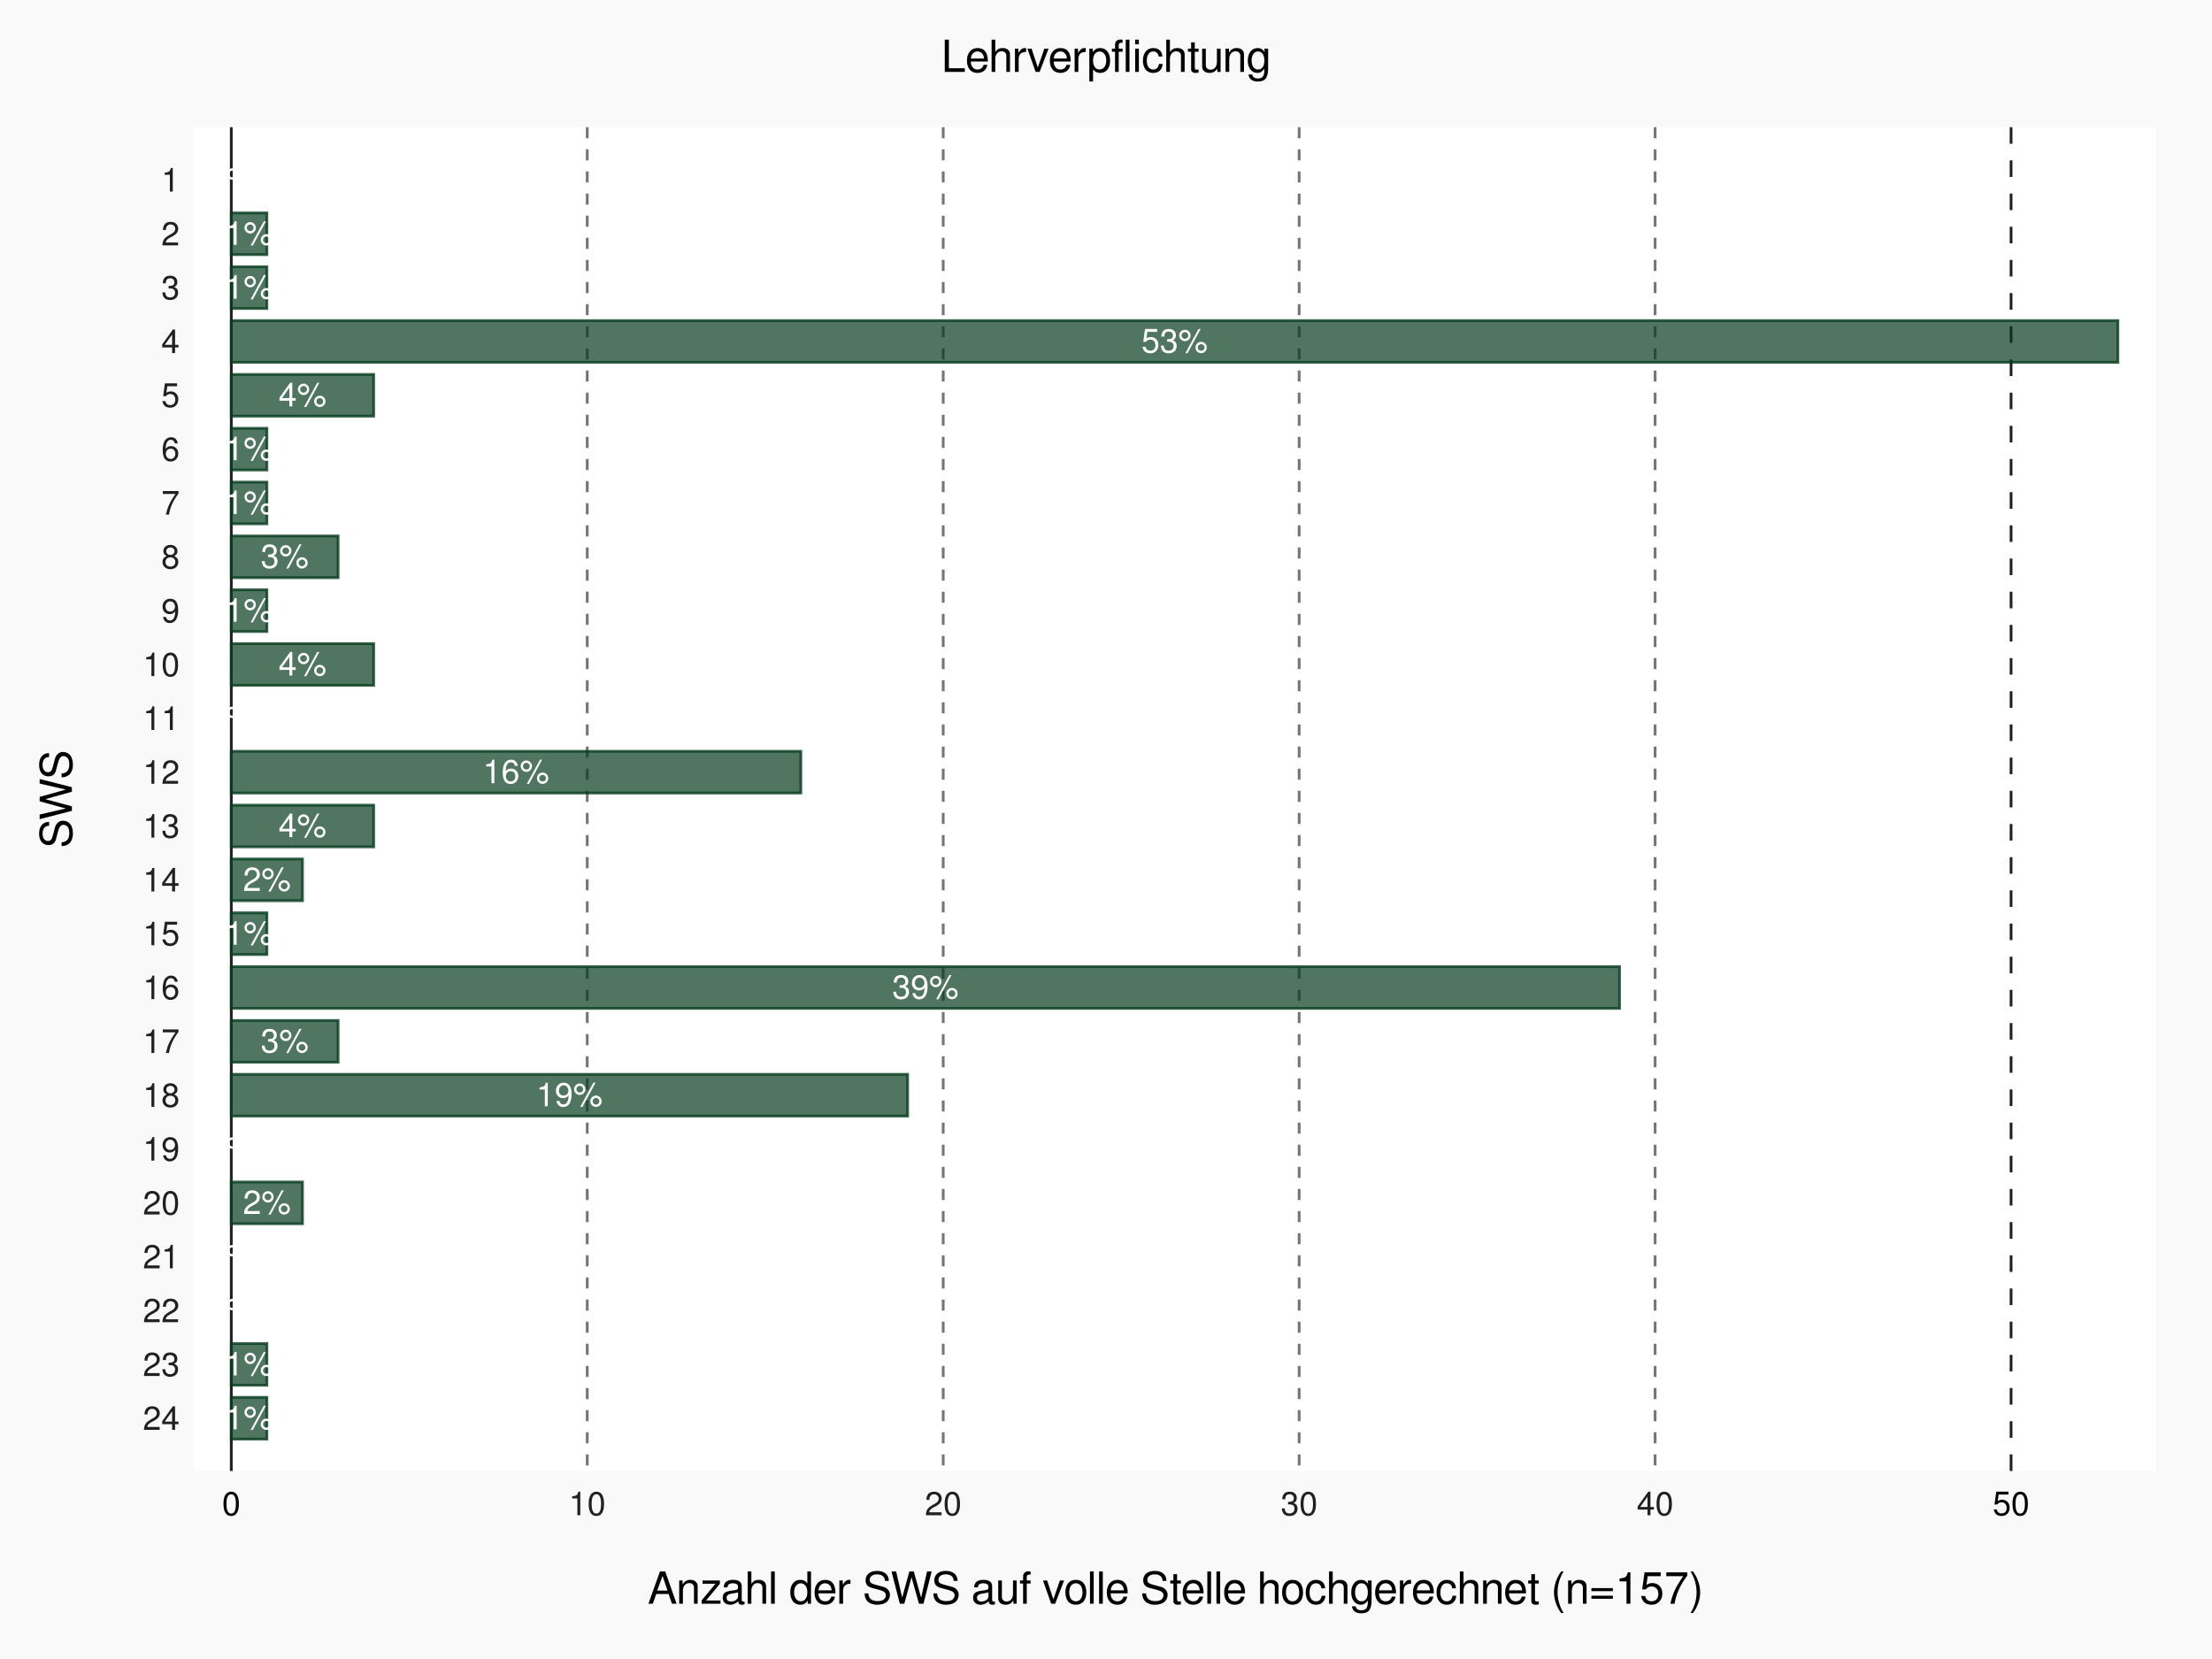
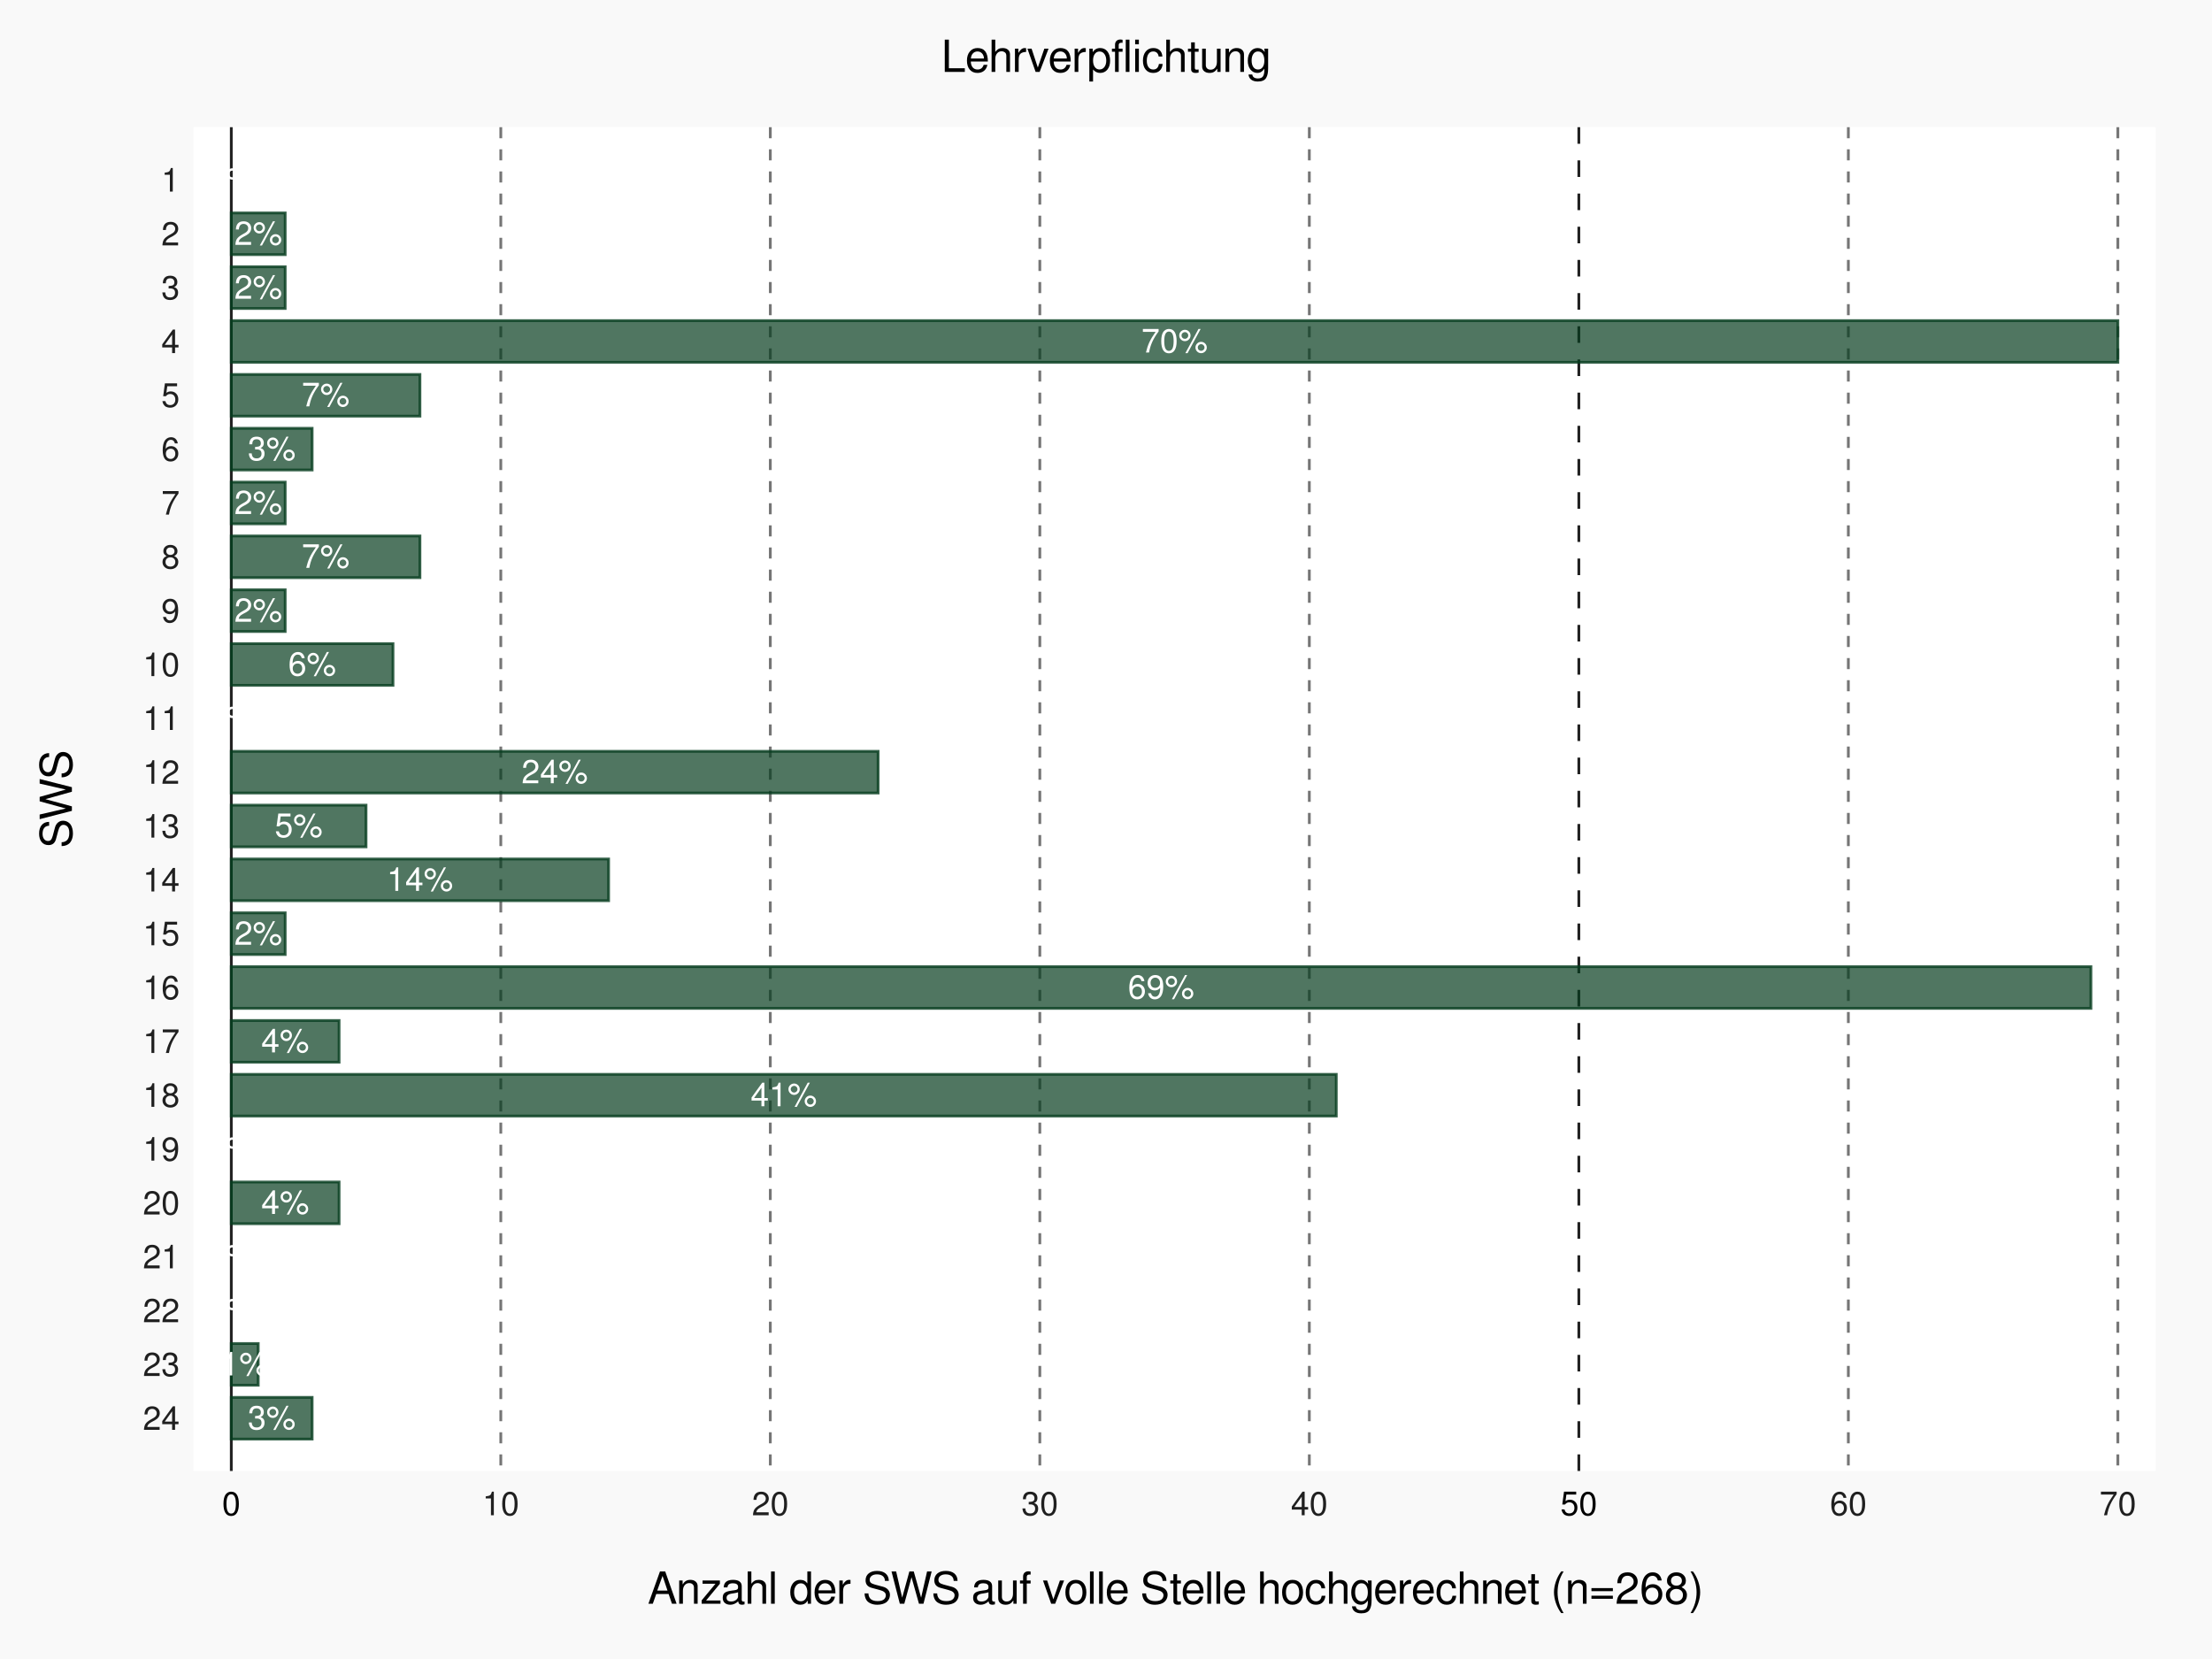
- <svg xmlns="http://www.w3.org/2000/svg" id="chart-9b45caba-4dfd-41de-9c82-6f01a7fa03c3" class="pygal-chart" viewBox="0 0 800 600">
+ <svg xmlns="http://www.w3.org/2000/svg" id="chart-0b856d50-f237-4231-b99c-aa913401fe19" class="pygal-chart" viewBox="0 0 800 600">
  <defs>
-     <style type="text/css">#chart-9b45caba-4dfd-41de-9c82-6f01a7fa03c3{-webkit-user-select:none;-webkit-font-smoothing:antialiased;font-family:FreeSans}#chart-9b45caba-4dfd-41de-9c82-6f01a7fa03c3 .title{font-family:FreeSans;font-size:16px}#chart-9b45caba-4dfd-41de-9c82-6f01a7fa03c3 .legends .legend text{font-family:FreeSans;font-size:14px}#chart-9b45caba-4dfd-41de-9c82-6f01a7fa03c3 .axis text{font-family:FreeSans;font-size:12px}#chart-9b45caba-4dfd-41de-9c82-6f01a7fa03c3 .axis text.major{font-family:FreeSans;font-size:12px}#chart-9b45caba-4dfd-41de-9c82-6f01a7fa03c3 .text-overlay text.value{font-family:FreeSans;font-size:12px}#chart-9b45caba-4dfd-41de-9c82-6f01a7fa03c3 .text-overlay text.label{font-family:FreeSans;font-size:12px}#chart-9b45caba-4dfd-41de-9c82-6f01a7fa03c3 .tooltip{font-family:FreeSans;font-size:14px}#chart-9b45caba-4dfd-41de-9c82-6f01a7fa03c3 text.no_data{font-family:FreeSans;font-size:64px}
- #chart-9b45caba-4dfd-41de-9c82-6f01a7fa03c3{background-color:rgba(249,249,249,1)}#chart-9b45caba-4dfd-41de-9c82-6f01a7fa03c3 path,#chart-9b45caba-4dfd-41de-9c82-6f01a7fa03c3 line,#chart-9b45caba-4dfd-41de-9c82-6f01a7fa03c3 rect,#chart-9b45caba-4dfd-41de-9c82-6f01a7fa03c3 circle{-webkit-transition:150ms;-moz-transition:150ms;transition:150ms}#chart-9b45caba-4dfd-41de-9c82-6f01a7fa03c3 .graph &gt; .background{fill:rgba(249,249,249,1)}#chart-9b45caba-4dfd-41de-9c82-6f01a7fa03c3 .plot &gt; .background{fill:rgba(255,255,255,1)}#chart-9b45caba-4dfd-41de-9c82-6f01a7fa03c3 .graph{fill:rgba(0,0,0,.87)}#chart-9b45caba-4dfd-41de-9c82-6f01a7fa03c3 text.no_data{fill:rgba(0,0,0,1)}#chart-9b45caba-4dfd-41de-9c82-6f01a7fa03c3 .title{fill:rgba(0,0,0,1)}#chart-9b45caba-4dfd-41de-9c82-6f01a7fa03c3 .legends .legend text{fill:rgba(0,0,0,.87)}#chart-9b45caba-4dfd-41de-9c82-6f01a7fa03c3 .legends .legend:hover text{fill:rgba(0,0,0,1)}#chart-9b45caba-4dfd-41de-9c82-6f01a7fa03c3 .axis .line{stroke:rgba(0,0,0,1)}#chart-9b45caba-4dfd-41de-9c82-6f01a7fa03c3 .axis .guide.line{stroke:rgba(0,0,0,.54)}#chart-9b45caba-4dfd-41de-9c82-6f01a7fa03c3 .axis .major.line{stroke:rgba(0,0,0,.87)}#chart-9b45caba-4dfd-41de-9c82-6f01a7fa03c3 .axis text.major{fill:rgba(0,0,0,1)}#chart-9b45caba-4dfd-41de-9c82-6f01a7fa03c3 .axis.y .guides:hover .guide.line,#chart-9b45caba-4dfd-41de-9c82-6f01a7fa03c3 .line-graph .axis.x .guides:hover .guide.line,#chart-9b45caba-4dfd-41de-9c82-6f01a7fa03c3 .stackedline-graph .axis.x .guides:hover .guide.line,#chart-9b45caba-4dfd-41de-9c82-6f01a7fa03c3 .xy-graph .axis.x .guides:hover .guide.line{stroke:rgba(0,0,0,1)}#chart-9b45caba-4dfd-41de-9c82-6f01a7fa03c3 .axis .guides:hover text{fill:rgba(0,0,0,1)}#chart-9b45caba-4dfd-41de-9c82-6f01a7fa03c3 .reactive{fill-opacity:.7;stroke-opacity:.8}#chart-9b45caba-4dfd-41de-9c82-6f01a7fa03c3 .ci{stroke:rgba(0,0,0,.87)}#chart-9b45caba-4dfd-41de-9c82-6f01a7fa03c3 .reactive.active,#chart-9b45caba-4dfd-41de-9c82-6f01a7fa03c3 .active .reactive{fill-opacity:.8;stroke-opacity:.9;stroke-width:4}#chart-9b45caba-4dfd-41de-9c82-6f01a7fa03c3 .ci .reactive.active{stroke-width:1.5}#chart-9b45caba-4dfd-41de-9c82-6f01a7fa03c3 .series text{fill:rgba(0,0,0,1)}#chart-9b45caba-4dfd-41de-9c82-6f01a7fa03c3 .tooltip rect{fill:rgba(255,255,255,1);stroke:rgba(0,0,0,1);-webkit-transition:opacity 150ms;-moz-transition:opacity 150ms;transition:opacity 150ms}#chart-9b45caba-4dfd-41de-9c82-6f01a7fa03c3 .tooltip .label{fill:rgba(0,0,0,.87)}#chart-9b45caba-4dfd-41de-9c82-6f01a7fa03c3 .tooltip .label{fill:rgba(0,0,0,.87)}#chart-9b45caba-4dfd-41de-9c82-6f01a7fa03c3 .tooltip .legend{font-size:.8em;fill:rgba(0,0,0,.54)}#chart-9b45caba-4dfd-41de-9c82-6f01a7fa03c3 .tooltip .x_label{font-size:.6em;fill:rgba(0,0,0,1)}#chart-9b45caba-4dfd-41de-9c82-6f01a7fa03c3 .tooltip .xlink{font-size:.5em;text-decoration:underline}#chart-9b45caba-4dfd-41de-9c82-6f01a7fa03c3 .tooltip .value{font-size:1.5em}#chart-9b45caba-4dfd-41de-9c82-6f01a7fa03c3 .bound{font-size:.5em}#chart-9b45caba-4dfd-41de-9c82-6f01a7fa03c3 .max-value{font-size:.75em;fill:rgba(0,0,0,.54)}#chart-9b45caba-4dfd-41de-9c82-6f01a7fa03c3 .map-element{fill:rgba(255,255,255,1);stroke:rgba(0,0,0,.54) !important}#chart-9b45caba-4dfd-41de-9c82-6f01a7fa03c3 .map-element .reactive{fill-opacity:inherit;stroke-opacity:inherit}#chart-9b45caba-4dfd-41de-9c82-6f01a7fa03c3 .color-0,#chart-9b45caba-4dfd-41de-9c82-6f01a7fa03c3 .color-0 a:visited{stroke:#063d1e;fill:#063d1e}#chart-9b45caba-4dfd-41de-9c82-6f01a7fa03c3 .text-overlay .color-0 text{fill:white}
- #chart-9b45caba-4dfd-41de-9c82-6f01a7fa03c3 text.no_data{text-anchor:middle}#chart-9b45caba-4dfd-41de-9c82-6f01a7fa03c3 .guide.line{fill:none}#chart-9b45caba-4dfd-41de-9c82-6f01a7fa03c3 .centered{text-anchor:middle}#chart-9b45caba-4dfd-41de-9c82-6f01a7fa03c3 .title{text-anchor:middle}#chart-9b45caba-4dfd-41de-9c82-6f01a7fa03c3 .legends .legend text{fill-opacity:1}#chart-9b45caba-4dfd-41de-9c82-6f01a7fa03c3 .axis.x text{text-anchor:middle}#chart-9b45caba-4dfd-41de-9c82-6f01a7fa03c3 .axis.x:not(.web) text[transform]{text-anchor:start}#chart-9b45caba-4dfd-41de-9c82-6f01a7fa03c3 .axis.x:not(.web) text[transform].backwards{text-anchor:end}#chart-9b45caba-4dfd-41de-9c82-6f01a7fa03c3 .axis.y text{text-anchor:end}#chart-9b45caba-4dfd-41de-9c82-6f01a7fa03c3 .axis.y text[transform].backwards{text-anchor:start}#chart-9b45caba-4dfd-41de-9c82-6f01a7fa03c3 .axis.y2 text{text-anchor:start}#chart-9b45caba-4dfd-41de-9c82-6f01a7fa03c3 .axis.y2 text[transform].backwards{text-anchor:end}#chart-9b45caba-4dfd-41de-9c82-6f01a7fa03c3 .axis .guide.line{stroke-dasharray:4,4}#chart-9b45caba-4dfd-41de-9c82-6f01a7fa03c3 .axis .major.guide.line{stroke-dasharray:6,6}#chart-9b45caba-4dfd-41de-9c82-6f01a7fa03c3 .horizontal .axis.y .guide.line,#chart-9b45caba-4dfd-41de-9c82-6f01a7fa03c3 .horizontal .axis.y2 .guide.line,#chart-9b45caba-4dfd-41de-9c82-6f01a7fa03c3 .vertical .axis.x .guide.line{opacity:0}#chart-9b45caba-4dfd-41de-9c82-6f01a7fa03c3 .horizontal .axis.always_show .guide.line,#chart-9b45caba-4dfd-41de-9c82-6f01a7fa03c3 .vertical .axis.always_show .guide.line{opacity:1 !important}#chart-9b45caba-4dfd-41de-9c82-6f01a7fa03c3 .axis.y .guides:hover .guide.line,#chart-9b45caba-4dfd-41de-9c82-6f01a7fa03c3 .axis.y2 .guides:hover .guide.line,#chart-9b45caba-4dfd-41de-9c82-6f01a7fa03c3 .axis.x .guides:hover .guide.line{opacity:1}#chart-9b45caba-4dfd-41de-9c82-6f01a7fa03c3 .axis .guides:hover text{opacity:1}#chart-9b45caba-4dfd-41de-9c82-6f01a7fa03c3 .nofill{fill:none}#chart-9b45caba-4dfd-41de-9c82-6f01a7fa03c3 .subtle-fill{fill-opacity:.2}#chart-9b45caba-4dfd-41de-9c82-6f01a7fa03c3 .dot{stroke-width:1px;fill-opacity:1}#chart-9b45caba-4dfd-41de-9c82-6f01a7fa03c3 .dot.active{stroke-width:5px}#chart-9b45caba-4dfd-41de-9c82-6f01a7fa03c3 .dot.negative{fill:transparent}#chart-9b45caba-4dfd-41de-9c82-6f01a7fa03c3 text,#chart-9b45caba-4dfd-41de-9c82-6f01a7fa03c3 tspan{stroke:none !important}#chart-9b45caba-4dfd-41de-9c82-6f01a7fa03c3 .series text.active{opacity:1}#chart-9b45caba-4dfd-41de-9c82-6f01a7fa03c3 .tooltip rect{fill-opacity:.95;stroke-width:.5}#chart-9b45caba-4dfd-41de-9c82-6f01a7fa03c3 .tooltip text{fill-opacity:1}#chart-9b45caba-4dfd-41de-9c82-6f01a7fa03c3 .showable{visibility:hidden}#chart-9b45caba-4dfd-41de-9c82-6f01a7fa03c3 .showable.shown{visibility:visible}#chart-9b45caba-4dfd-41de-9c82-6f01a7fa03c3 .gauge-background{fill:rgba(229,229,229,1);stroke:none}#chart-9b45caba-4dfd-41de-9c82-6f01a7fa03c3 .bg-lines{stroke:rgba(249,249,249,1);stroke-width:2px}</style>
+     <style type="text/css">#chart-0b856d50-f237-4231-b99c-aa913401fe19{-webkit-user-select:none;-webkit-font-smoothing:antialiased;font-family:FreeSans}#chart-0b856d50-f237-4231-b99c-aa913401fe19 .title{font-family:FreeSans;font-size:16px}#chart-0b856d50-f237-4231-b99c-aa913401fe19 .legends .legend text{font-family:FreeSans;font-size:14px}#chart-0b856d50-f237-4231-b99c-aa913401fe19 .axis text{font-family:FreeSans;font-size:12px}#chart-0b856d50-f237-4231-b99c-aa913401fe19 .axis text.major{font-family:FreeSans;font-size:12px}#chart-0b856d50-f237-4231-b99c-aa913401fe19 .text-overlay text.value{font-family:FreeSans;font-size:12px}#chart-0b856d50-f237-4231-b99c-aa913401fe19 .text-overlay text.label{font-family:FreeSans;font-size:12px}#chart-0b856d50-f237-4231-b99c-aa913401fe19 .tooltip{font-family:FreeSans;font-size:14px}#chart-0b856d50-f237-4231-b99c-aa913401fe19 text.no_data{font-family:FreeSans;font-size:64px}
+ #chart-0b856d50-f237-4231-b99c-aa913401fe19{background-color:rgba(249,249,249,1)}#chart-0b856d50-f237-4231-b99c-aa913401fe19 path,#chart-0b856d50-f237-4231-b99c-aa913401fe19 line,#chart-0b856d50-f237-4231-b99c-aa913401fe19 rect,#chart-0b856d50-f237-4231-b99c-aa913401fe19 circle{-webkit-transition:150ms;-moz-transition:150ms;transition:150ms}#chart-0b856d50-f237-4231-b99c-aa913401fe19 .graph &gt; .background{fill:rgba(249,249,249,1)}#chart-0b856d50-f237-4231-b99c-aa913401fe19 .plot &gt; .background{fill:rgba(255,255,255,1)}#chart-0b856d50-f237-4231-b99c-aa913401fe19 .graph{fill:rgba(0,0,0,.87)}#chart-0b856d50-f237-4231-b99c-aa913401fe19 text.no_data{fill:rgba(0,0,0,1)}#chart-0b856d50-f237-4231-b99c-aa913401fe19 .title{fill:rgba(0,0,0,1)}#chart-0b856d50-f237-4231-b99c-aa913401fe19 .legends .legend text{fill:rgba(0,0,0,.87)}#chart-0b856d50-f237-4231-b99c-aa913401fe19 .legends .legend:hover text{fill:rgba(0,0,0,1)}#chart-0b856d50-f237-4231-b99c-aa913401fe19 .axis .line{stroke:rgba(0,0,0,1)}#chart-0b856d50-f237-4231-b99c-aa913401fe19 .axis .guide.line{stroke:rgba(0,0,0,.54)}#chart-0b856d50-f237-4231-b99c-aa913401fe19 .axis .major.line{stroke:rgba(0,0,0,.87)}#chart-0b856d50-f237-4231-b99c-aa913401fe19 .axis text.major{fill:rgba(0,0,0,1)}#chart-0b856d50-f237-4231-b99c-aa913401fe19 .axis.y .guides:hover .guide.line,#chart-0b856d50-f237-4231-b99c-aa913401fe19 .line-graph .axis.x .guides:hover .guide.line,#chart-0b856d50-f237-4231-b99c-aa913401fe19 .stackedline-graph .axis.x .guides:hover .guide.line,#chart-0b856d50-f237-4231-b99c-aa913401fe19 .xy-graph .axis.x .guides:hover .guide.line{stroke:rgba(0,0,0,1)}#chart-0b856d50-f237-4231-b99c-aa913401fe19 .axis .guides:hover text{fill:rgba(0,0,0,1)}#chart-0b856d50-f237-4231-b99c-aa913401fe19 .reactive{fill-opacity:.7;stroke-opacity:.8}#chart-0b856d50-f237-4231-b99c-aa913401fe19 .ci{stroke:rgba(0,0,0,.87)}#chart-0b856d50-f237-4231-b99c-aa913401fe19 .reactive.active,#chart-0b856d50-f237-4231-b99c-aa913401fe19 .active .reactive{fill-opacity:.8;stroke-opacity:.9;stroke-width:4}#chart-0b856d50-f237-4231-b99c-aa913401fe19 .ci .reactive.active{stroke-width:1.5}#chart-0b856d50-f237-4231-b99c-aa913401fe19 .series text{fill:rgba(0,0,0,1)}#chart-0b856d50-f237-4231-b99c-aa913401fe19 .tooltip rect{fill:rgba(255,255,255,1);stroke:rgba(0,0,0,1);-webkit-transition:opacity 150ms;-moz-transition:opacity 150ms;transition:opacity 150ms}#chart-0b856d50-f237-4231-b99c-aa913401fe19 .tooltip .label{fill:rgba(0,0,0,.87)}#chart-0b856d50-f237-4231-b99c-aa913401fe19 .tooltip .label{fill:rgba(0,0,0,.87)}#chart-0b856d50-f237-4231-b99c-aa913401fe19 .tooltip .legend{font-size:.8em;fill:rgba(0,0,0,.54)}#chart-0b856d50-f237-4231-b99c-aa913401fe19 .tooltip .x_label{font-size:.6em;fill:rgba(0,0,0,1)}#chart-0b856d50-f237-4231-b99c-aa913401fe19 .tooltip .xlink{font-size:.5em;text-decoration:underline}#chart-0b856d50-f237-4231-b99c-aa913401fe19 .tooltip .value{font-size:1.5em}#chart-0b856d50-f237-4231-b99c-aa913401fe19 .bound{font-size:.5em}#chart-0b856d50-f237-4231-b99c-aa913401fe19 .max-value{font-size:.75em;fill:rgba(0,0,0,.54)}#chart-0b856d50-f237-4231-b99c-aa913401fe19 .map-element{fill:rgba(255,255,255,1);stroke:rgba(0,0,0,.54) !important}#chart-0b856d50-f237-4231-b99c-aa913401fe19 .map-element .reactive{fill-opacity:inherit;stroke-opacity:inherit}#chart-0b856d50-f237-4231-b99c-aa913401fe19 .color-0,#chart-0b856d50-f237-4231-b99c-aa913401fe19 .color-0 a:visited{stroke:#063d1e;fill:#063d1e}#chart-0b856d50-f237-4231-b99c-aa913401fe19 .text-overlay .color-0 text{fill:white}
+ #chart-0b856d50-f237-4231-b99c-aa913401fe19 text.no_data{text-anchor:middle}#chart-0b856d50-f237-4231-b99c-aa913401fe19 .guide.line{fill:none}#chart-0b856d50-f237-4231-b99c-aa913401fe19 .centered{text-anchor:middle}#chart-0b856d50-f237-4231-b99c-aa913401fe19 .title{text-anchor:middle}#chart-0b856d50-f237-4231-b99c-aa913401fe19 .legends .legend text{fill-opacity:1}#chart-0b856d50-f237-4231-b99c-aa913401fe19 .axis.x text{text-anchor:middle}#chart-0b856d50-f237-4231-b99c-aa913401fe19 .axis.x:not(.web) text[transform]{text-anchor:start}#chart-0b856d50-f237-4231-b99c-aa913401fe19 .axis.x:not(.web) text[transform].backwards{text-anchor:end}#chart-0b856d50-f237-4231-b99c-aa913401fe19 .axis.y text{text-anchor:end}#chart-0b856d50-f237-4231-b99c-aa913401fe19 .axis.y text[transform].backwards{text-anchor:start}#chart-0b856d50-f237-4231-b99c-aa913401fe19 .axis.y2 text{text-anchor:start}#chart-0b856d50-f237-4231-b99c-aa913401fe19 .axis.y2 text[transform].backwards{text-anchor:end}#chart-0b856d50-f237-4231-b99c-aa913401fe19 .axis .guide.line{stroke-dasharray:4,4}#chart-0b856d50-f237-4231-b99c-aa913401fe19 .axis .major.guide.line{stroke-dasharray:6,6}#chart-0b856d50-f237-4231-b99c-aa913401fe19 .horizontal .axis.y .guide.line,#chart-0b856d50-f237-4231-b99c-aa913401fe19 .horizontal .axis.y2 .guide.line,#chart-0b856d50-f237-4231-b99c-aa913401fe19 .vertical .axis.x .guide.line{opacity:0}#chart-0b856d50-f237-4231-b99c-aa913401fe19 .horizontal .axis.always_show .guide.line,#chart-0b856d50-f237-4231-b99c-aa913401fe19 .vertical .axis.always_show .guide.line{opacity:1 !important}#chart-0b856d50-f237-4231-b99c-aa913401fe19 .axis.y .guides:hover .guide.line,#chart-0b856d50-f237-4231-b99c-aa913401fe19 .axis.y2 .guides:hover .guide.line,#chart-0b856d50-f237-4231-b99c-aa913401fe19 .axis.x .guides:hover .guide.line{opacity:1}#chart-0b856d50-f237-4231-b99c-aa913401fe19 .axis .guides:hover text{opacity:1}#chart-0b856d50-f237-4231-b99c-aa913401fe19 .nofill{fill:none}#chart-0b856d50-f237-4231-b99c-aa913401fe19 .subtle-fill{fill-opacity:.2}#chart-0b856d50-f237-4231-b99c-aa913401fe19 .dot{stroke-width:1px;fill-opacity:1}#chart-0b856d50-f237-4231-b99c-aa913401fe19 .dot.active{stroke-width:5px}#chart-0b856d50-f237-4231-b99c-aa913401fe19 .dot.negative{fill:transparent}#chart-0b856d50-f237-4231-b99c-aa913401fe19 text,#chart-0b856d50-f237-4231-b99c-aa913401fe19 tspan{stroke:none !important}#chart-0b856d50-f237-4231-b99c-aa913401fe19 .series text.active{opacity:1}#chart-0b856d50-f237-4231-b99c-aa913401fe19 .tooltip rect{fill-opacity:.95;stroke-width:.5}#chart-0b856d50-f237-4231-b99c-aa913401fe19 .tooltip text{fill-opacity:1}#chart-0b856d50-f237-4231-b99c-aa913401fe19 .showable{visibility:hidden}#chart-0b856d50-f237-4231-b99c-aa913401fe19 .showable.shown{visibility:visible}#chart-0b856d50-f237-4231-b99c-aa913401fe19 .gauge-background{fill:rgba(229,229,229,1);stroke:none}#chart-0b856d50-f237-4231-b99c-aa913401fe19 .bg-lines{stroke:rgba(249,249,249,1);stroke-width:2px}</style>
  </defs>
  <g class="graph horizontalbar-graph horizontal">
    <rect x="0" y="0" width="800" height="600" class="background" />
    <g transform="translate(70, 46)" class="plot">
      <rect x="0" y="0" width="709.6" height="486" class="background" />
      <g class="axis y">
        <g class="guides">
          <text x="-5" y="471.118" class="">24</text>
        </g>
        <g class="guides">
          <text x="-5" y="451.647" class="">23</text>
        </g>
        <g class="guides">
          <text x="-5" y="432.176" class="">22</text>
        </g>
        <g class="guides">
          <text x="-5" y="412.705" class="">21</text>
        </g>
        <g class="guides">
          <text x="-5" y="393.234" class="">20</text>
        </g>
        <g class="guides">
          <text x="-5" y="373.762" class="">19</text>
        </g>
        <g class="guides">
          <text x="-5" y="354.291" class="">18</text>
        </g>
        <g class="guides">
          <text x="-5" y="334.82" class="">17</text>
        </g>
        <g class="guides">
          <text x="-5" y="315.349" class="">16</text>
        </g>
        <g class="guides">
          <text x="-5" y="295.878" class="">15</text>
        </g>
        <g class="guides">
          <text x="-5" y="276.407" class="">14</text>
        </g>
        <g class="guides">
          <text x="-5" y="256.936" class="">13</text>
        </g>
        <g class="guides">
          <text x="-5" y="237.464" class="">12</text>
        </g>
        <g class="guides">
          <text x="-5" y="217.993" class="">11</text>
        </g>
        <g class="guides">
          <text x="-5" y="198.522" class="">10</text>
        </g>
        <g class="guides">
          <text x="-5" y="179.051" class="">9</text>
        </g>
        <g class="guides">
          <text x="-5" y="159.58" class="">8</text>
        </g>
        <g class="guides">
          <text x="-5" y="140.109" class="">7</text>
        </g>
        <g class="guides">
          <text x="-5" y="120.638" class="">6</text>
        </g>
        <g class="guides">
          <text x="-5" y="101.166" class="">5</text>
        </g>
        <g class="guides">
          <text x="-5" y="81.695" class="">4</text>
        </g>
        <g class="guides">
          <text x="-5" y="62.224" class="">3</text>
        </g>
        <g class="guides">
          <text x="-5" y="42.753" class="">2</text>
        </g>
        <g class="guides">
          <text x="-5" y="23.282" class="">1</text>
        </g>
      </g>
      <g class="axis x always_show">
        <g class="guides">
          <path d="M13.646 0 v486" class="axis major line" />
          <text x="13.646" y="502.0" class="major">0</text>
        </g>
        <g class="guides">
-           <path d="M142.383 0 v486" class="guide line" />
-           <text x="142.383" y="502.0" class="">10</text>
-         </g>
-         <g class="guides">
-           <path d="M271.121 0 v486" class="guide line" />
-           <text x="271.121" y="502.0" class="">20</text>
-         </g>
-         <g class="guides">
-           <path d="M399.858 0 v486" class="guide line" />
-           <text x="399.858" y="502.0" class="">30</text>
-         </g>
-         <g class="guides">
-           <path d="M528.595 0 v486" class="guide line" />
-           <text x="528.595" y="502.0" class="">40</text>
-         </g>
-         <g class="guides">
-           <path d="M657.333 0 v486" class="major guide line" />
-           <text x="657.333" y="502.0" class="major">50</text>
+           <path d="M111.119 0 v486" class="guide line" />
+           <text x="111.119" y="502.0" class="">10</text>
+         </g>
+         <g class="guides">
+           <path d="M208.591 0 v486" class="guide line" />
+           <text x="208.591" y="502.0" class="">20</text>
+         </g>
+         <g class="guides">
+           <path d="M306.064 0 v486" class="guide line" />
+           <text x="306.064" y="502.0" class="">30</text>
+         </g>
+         <g class="guides">
+           <path d="M403.536 0 v486" class="guide line" />
+           <text x="403.536" y="502.0" class="">40</text>
+         </g>
+         <g class="guides">
+           <path d="M501.009 0 v486" class="major guide line" />
+           <text x="501.009" y="502.0" class="major">50</text>
+         </g>
+         <g class="guides">
+           <path d="M598.481 0 v486" class="guide line" />
+           <text x="598.481" y="502.0" class="">60</text>
+         </g>
+         <g class="guides">
+           <path d="M695.954 0 v486" class="guide line" />
+           <text x="695.954" y="502.0" class="">70</text>
        </g>
      </g>
      <g class="series serie-0 color-0">
        <g class="bars">
          <g class="bar">
-             <rect x="13.646" y="459.379" rx="0" ry="0" width="12.874" height="15.078" class="rect reactive tooltip-trigger" />
-           </g>
-           <g class="bar">
-             <rect x="13.646" y="439.908" rx="0" ry="0" width="12.874" height="15.078" class="rect reactive tooltip-trigger" />
+             <rect x="13.646" y="459.379" rx="0" ry="0" width="29.242" height="15.078" class="rect reactive tooltip-trigger" />
+           </g>
+           <g class="bar">
+             <rect x="13.646" y="439.908" rx="0" ry="0" width="9.747" height="15.078" class="rect reactive tooltip-trigger" />
          </g>
          <g class="bar">
            <rect x="13.646" y="420.437" rx="0" ry="0" height="15.078" class="rect reactive tooltip-trigger" />
          </g>
          <g class="bar">
            <rect x="13.646" y="400.966" rx="0" ry="0" height="15.078" class="rect reactive tooltip-trigger" />
          </g>
          <g class="bar">
-             <rect x="13.646" y="381.494" rx="0" ry="0" width="25.747" height="15.078" class="rect reactive tooltip-trigger" />
+             <rect x="13.646" y="381.494" rx="0" ry="0" width="38.989" height="15.078" class="rect reactive tooltip-trigger" />
          </g>
          <g class="bar">
            <rect x="13.646" y="362.023" rx="0" ry="0" height="15.078" class="rect reactive tooltip-trigger" />
          </g>
          <g class="bar">
-             <rect x="13.646" y="342.552" rx="0" ry="0" width="244.601" height="15.078" class="rect reactive tooltip-trigger" />
-           </g>
-           <g class="bar">
-             <rect x="13.646" y="323.081" rx="0" ry="0" width="38.621" height="15.078" class="rect reactive tooltip-trigger" />
-           </g>
-           <g class="bar">
-             <rect x="13.646" y="303.61" rx="0" ry="0" width="502.075" height="15.078" class="rect reactive tooltip-trigger" />
-           </g>
-           <g class="bar">
-             <rect x="13.646" y="284.139" rx="0" ry="0" width="12.874" height="15.078" class="rect reactive tooltip-trigger" />
-           </g>
-           <g class="bar">
-             <rect x="13.646" y="264.667" rx="0" ry="0" width="25.747" height="15.078" class="rect reactive tooltip-trigger" />
-           </g>
-           <g class="bar">
-             <rect x="13.646" y="245.196" rx="0" ry="0" width="51.495" height="15.078" class="rect reactive tooltip-trigger" />
-           </g>
-           <g class="bar">
-             <rect x="13.646" y="225.725" rx="0" ry="0" width="205.98" height="15.078" class="rect reactive tooltip-trigger" />
+             <rect x="13.646" y="342.552" rx="0" ry="0" width="399.637" height="15.078" class="rect reactive tooltip-trigger" />
+           </g>
+           <g class="bar">
+             <rect x="13.646" y="323.081" rx="0" ry="0" width="38.989" height="15.078" class="rect reactive tooltip-trigger" />
+           </g>
+           <g class="bar">
+             <rect x="13.646" y="303.61" rx="0" ry="0" width="672.56" height="15.078" class="rect reactive tooltip-trigger" />
+           </g>
+           <g class="bar">
+             <rect x="13.646" y="284.139" rx="0" ry="0" width="19.495" height="15.078" class="rect reactive tooltip-trigger" />
+           </g>
+           <g class="bar">
+             <rect x="13.646" y="264.667" rx="0" ry="0" width="136.462" height="15.078" class="rect reactive tooltip-trigger" />
+           </g>
+           <g class="bar">
+             <rect x="13.646" y="245.196" rx="0" ry="0" width="48.736" height="15.078" class="rect reactive tooltip-trigger" />
+           </g>
+           <g class="bar">
+             <rect x="13.646" y="225.725" rx="0" ry="0" width="233.934" height="15.078" class="rect reactive tooltip-trigger" />
          </g>
          <g class="bar">
            <rect x="13.646" y="206.254" rx="0" ry="0" height="15.078" class="rect reactive tooltip-trigger" />
          </g>
          <g class="bar">
-             <rect x="13.646" y="186.783" rx="0" ry="0" width="51.495" height="15.078" class="rect reactive tooltip-trigger" />
-           </g>
-           <g class="bar">
-             <rect x="13.646" y="167.312" rx="0" ry="0" width="12.874" height="15.078" class="rect reactive tooltip-trigger" />
-           </g>
-           <g class="bar">
-             <rect x="13.646" y="147.841" rx="0" ry="0" width="38.621" height="15.078" class="rect reactive tooltip-trigger" />
-           </g>
-           <g class="bar">
-             <rect x="13.646" y="128.369" rx="0" ry="0" width="12.874" height="15.078" class="rect reactive tooltip-trigger" />
-           </g>
-           <g class="bar">
-             <rect x="13.646" y="108.898" rx="0" ry="0" width="12.874" height="15.078" class="rect reactive tooltip-trigger" />
-           </g>
-           <g class="bar">
-             <rect x="13.646" y="89.427" rx="0" ry="0" width="51.495" height="15.078" class="rect reactive tooltip-trigger" />
+             <rect x="13.646" y="186.783" rx="0" ry="0" width="58.484" height="15.078" class="rect reactive tooltip-trigger" />
+           </g>
+           <g class="bar">
+             <rect x="13.646" y="167.312" rx="0" ry="0" width="19.495" height="15.078" class="rect reactive tooltip-trigger" />
+           </g>
+           <g class="bar">
+             <rect x="13.646" y="147.841" rx="0" ry="0" width="68.231" height="15.078" class="rect reactive tooltip-trigger" />
+           </g>
+           <g class="bar">
+             <rect x="13.646" y="128.369" rx="0" ry="0" width="19.495" height="15.078" class="rect reactive tooltip-trigger" />
+           </g>
+           <g class="bar">
+             <rect x="13.646" y="108.898" rx="0" ry="0" width="29.242" height="15.078" class="rect reactive tooltip-trigger" />
+           </g>
+           <g class="bar">
+             <rect x="13.646" y="89.427" rx="0" ry="0" width="68.231" height="15.078" class="rect reactive tooltip-trigger" />
          </g>
          <g class="bar">
            <rect x="13.646" y="69.956" rx="0" ry="0" width="682.308" height="15.078" class="rect reactive tooltip-trigger" />
          </g>
          <g class="bar">
-             <rect x="13.646" y="50.485" rx="0" ry="0" width="12.874" height="15.078" class="rect reactive tooltip-trigger" />
-           </g>
-           <g class="bar">
-             <rect x="13.646" y="31.014" rx="0" ry="0" width="12.874" height="15.078" class="rect reactive tooltip-trigger" />
+             <rect x="13.646" y="50.485" rx="0" ry="0" width="19.495" height="15.078" class="rect reactive tooltip-trigger" />
+           </g>
+           <g class="bar">
+             <rect x="13.646" y="31.014" rx="0" ry="0" width="19.495" height="15.078" class="rect reactive tooltip-trigger" />
          </g>
          <g class="bar">
            <rect x="13.646" y="11.542" rx="0" ry="0" height="15.078" class="rect reactive tooltip-trigger" />
          </g>
        </g>
      </g>
    </g>
    <g class="titles">
      <text x="400.0" y="26" class="title plot_title">Lehrverpflichtung</text>
-       <text x="425.2" y="580" class="title">Anzahl der SWS auf volle Stelle hochgerechnet (n=157)</text>
+       <text x="425.2" y="580" class="title">Anzahl der SWS auf volle Stelle hochgerechnet (n=268)</text>
      <text x="0" y="315.0" class="title" transform="rotate(-90 0 289)">SWS</text>
    </g>
    <g transform="translate(70, 46)" class="plot overlay">
      <g class="series serie-0 color-0" />
    </g>
    <g transform="translate(70, 46)" class="plot text-overlay">
      <g class="series serie-0 color-0">
-         <text text-anchor="middle" x="20.083" y="470.918" class="value">1%</text>
-         <text text-anchor="middle" x="20.083" y="451.447" class="value">1%</text>
+         <text text-anchor="middle" x="28.267" y="470.918" class="value">3%</text>
+         <text text-anchor="middle" x="18.52" y="451.447" class="value">1%</text>
        <text text-anchor="middle" x="13.646" y="431.976" class="value">0%</text>
        <text text-anchor="middle" x="13.646" y="412.505" class="value">0%</text>
-         <text text-anchor="middle" x="26.52" y="393.034" class="value">2%</text>
+         <text text-anchor="middle" x="33.141" y="393.034" class="value">4%</text>
        <text text-anchor="middle" x="13.646" y="373.562" class="value">0%</text>
-         <text text-anchor="middle" x="135.947" y="354.091" class="value">19%</text>
-         <text text-anchor="middle" x="32.957" y="334.62" class="value">3%</text>
-         <text text-anchor="middle" x="264.684" y="315.149" class="value">39%</text>
-         <text text-anchor="middle" x="20.083" y="295.678" class="value">1%</text>
-         <text text-anchor="middle" x="26.52" y="276.207" class="value">2%</text>
-         <text text-anchor="middle" x="39.394" y="256.736" class="value">4%</text>
-         <text text-anchor="middle" x="116.636" y="237.264" class="value">16%</text>
+         <text text-anchor="middle" x="213.465" y="354.091" class="value">41%</text>
+         <text text-anchor="middle" x="33.141" y="334.62" class="value">4%</text>
+         <text text-anchor="middle" x="349.926" y="315.149" class="value">69%</text>
+         <text text-anchor="middle" x="23.393" y="295.678" class="value">2%</text>
+         <text text-anchor="middle" x="81.877" y="276.207" class="value">14%</text>
+         <text text-anchor="middle" x="38.014" y="256.736" class="value">5%</text>
+         <text text-anchor="middle" x="130.613" y="237.264" class="value">24%</text>
        <text text-anchor="middle" x="13.646" y="217.793" class="value">0%</text>
-         <text text-anchor="middle" x="39.394" y="198.322" class="value">4%</text>
-         <text text-anchor="middle" x="20.083" y="178.851" class="value">1%</text>
-         <text text-anchor="middle" x="32.957" y="159.38" class="value">3%</text>
-         <text text-anchor="middle" x="20.083" y="139.909" class="value">1%</text>
-         <text text-anchor="middle" x="20.083" y="120.437" class="value">1%</text>
-         <text text-anchor="middle" x="39.394" y="100.966" class="value">4%</text>
-         <text text-anchor="middle" x="354.8" y="81.495" class="value">53%</text>
-         <text text-anchor="middle" x="20.083" y="62.024" class="value">1%</text>
-         <text text-anchor="middle" x="20.083" y="42.553" class="value">1%</text>
+         <text text-anchor="middle" x="42.888" y="198.322" class="value">6%</text>
+         <text text-anchor="middle" x="23.393" y="178.851" class="value">2%</text>
+         <text text-anchor="middle" x="47.762" y="159.38" class="value">7%</text>
+         <text text-anchor="middle" x="23.393" y="139.909" class="value">2%</text>
+         <text text-anchor="middle" x="28.267" y="120.437" class="value">3%</text>
+         <text text-anchor="middle" x="47.762" y="100.966" class="value">7%</text>
+         <text text-anchor="middle" x="354.8" y="81.495" class="value">70%</text>
+         <text text-anchor="middle" x="23.393" y="62.024" class="value">2%</text>
+         <text text-anchor="middle" x="23.393" y="42.553" class="value">2%</text>
        <text text-anchor="middle" x="13.646" y="23.082" class="value">0%</text>
      </g>
    </g>
    <g transform="translate(70, 46)" class="plot tooltip-overlay">
      <g transform="translate(0 0)" style="opacity: 0" class="tooltip">
        <rect rx="0" ry="0" width="0" height="0" class="tooltip-box" />
        <g class="text" />
      </g>
    </g>
  </g>
</svg>
